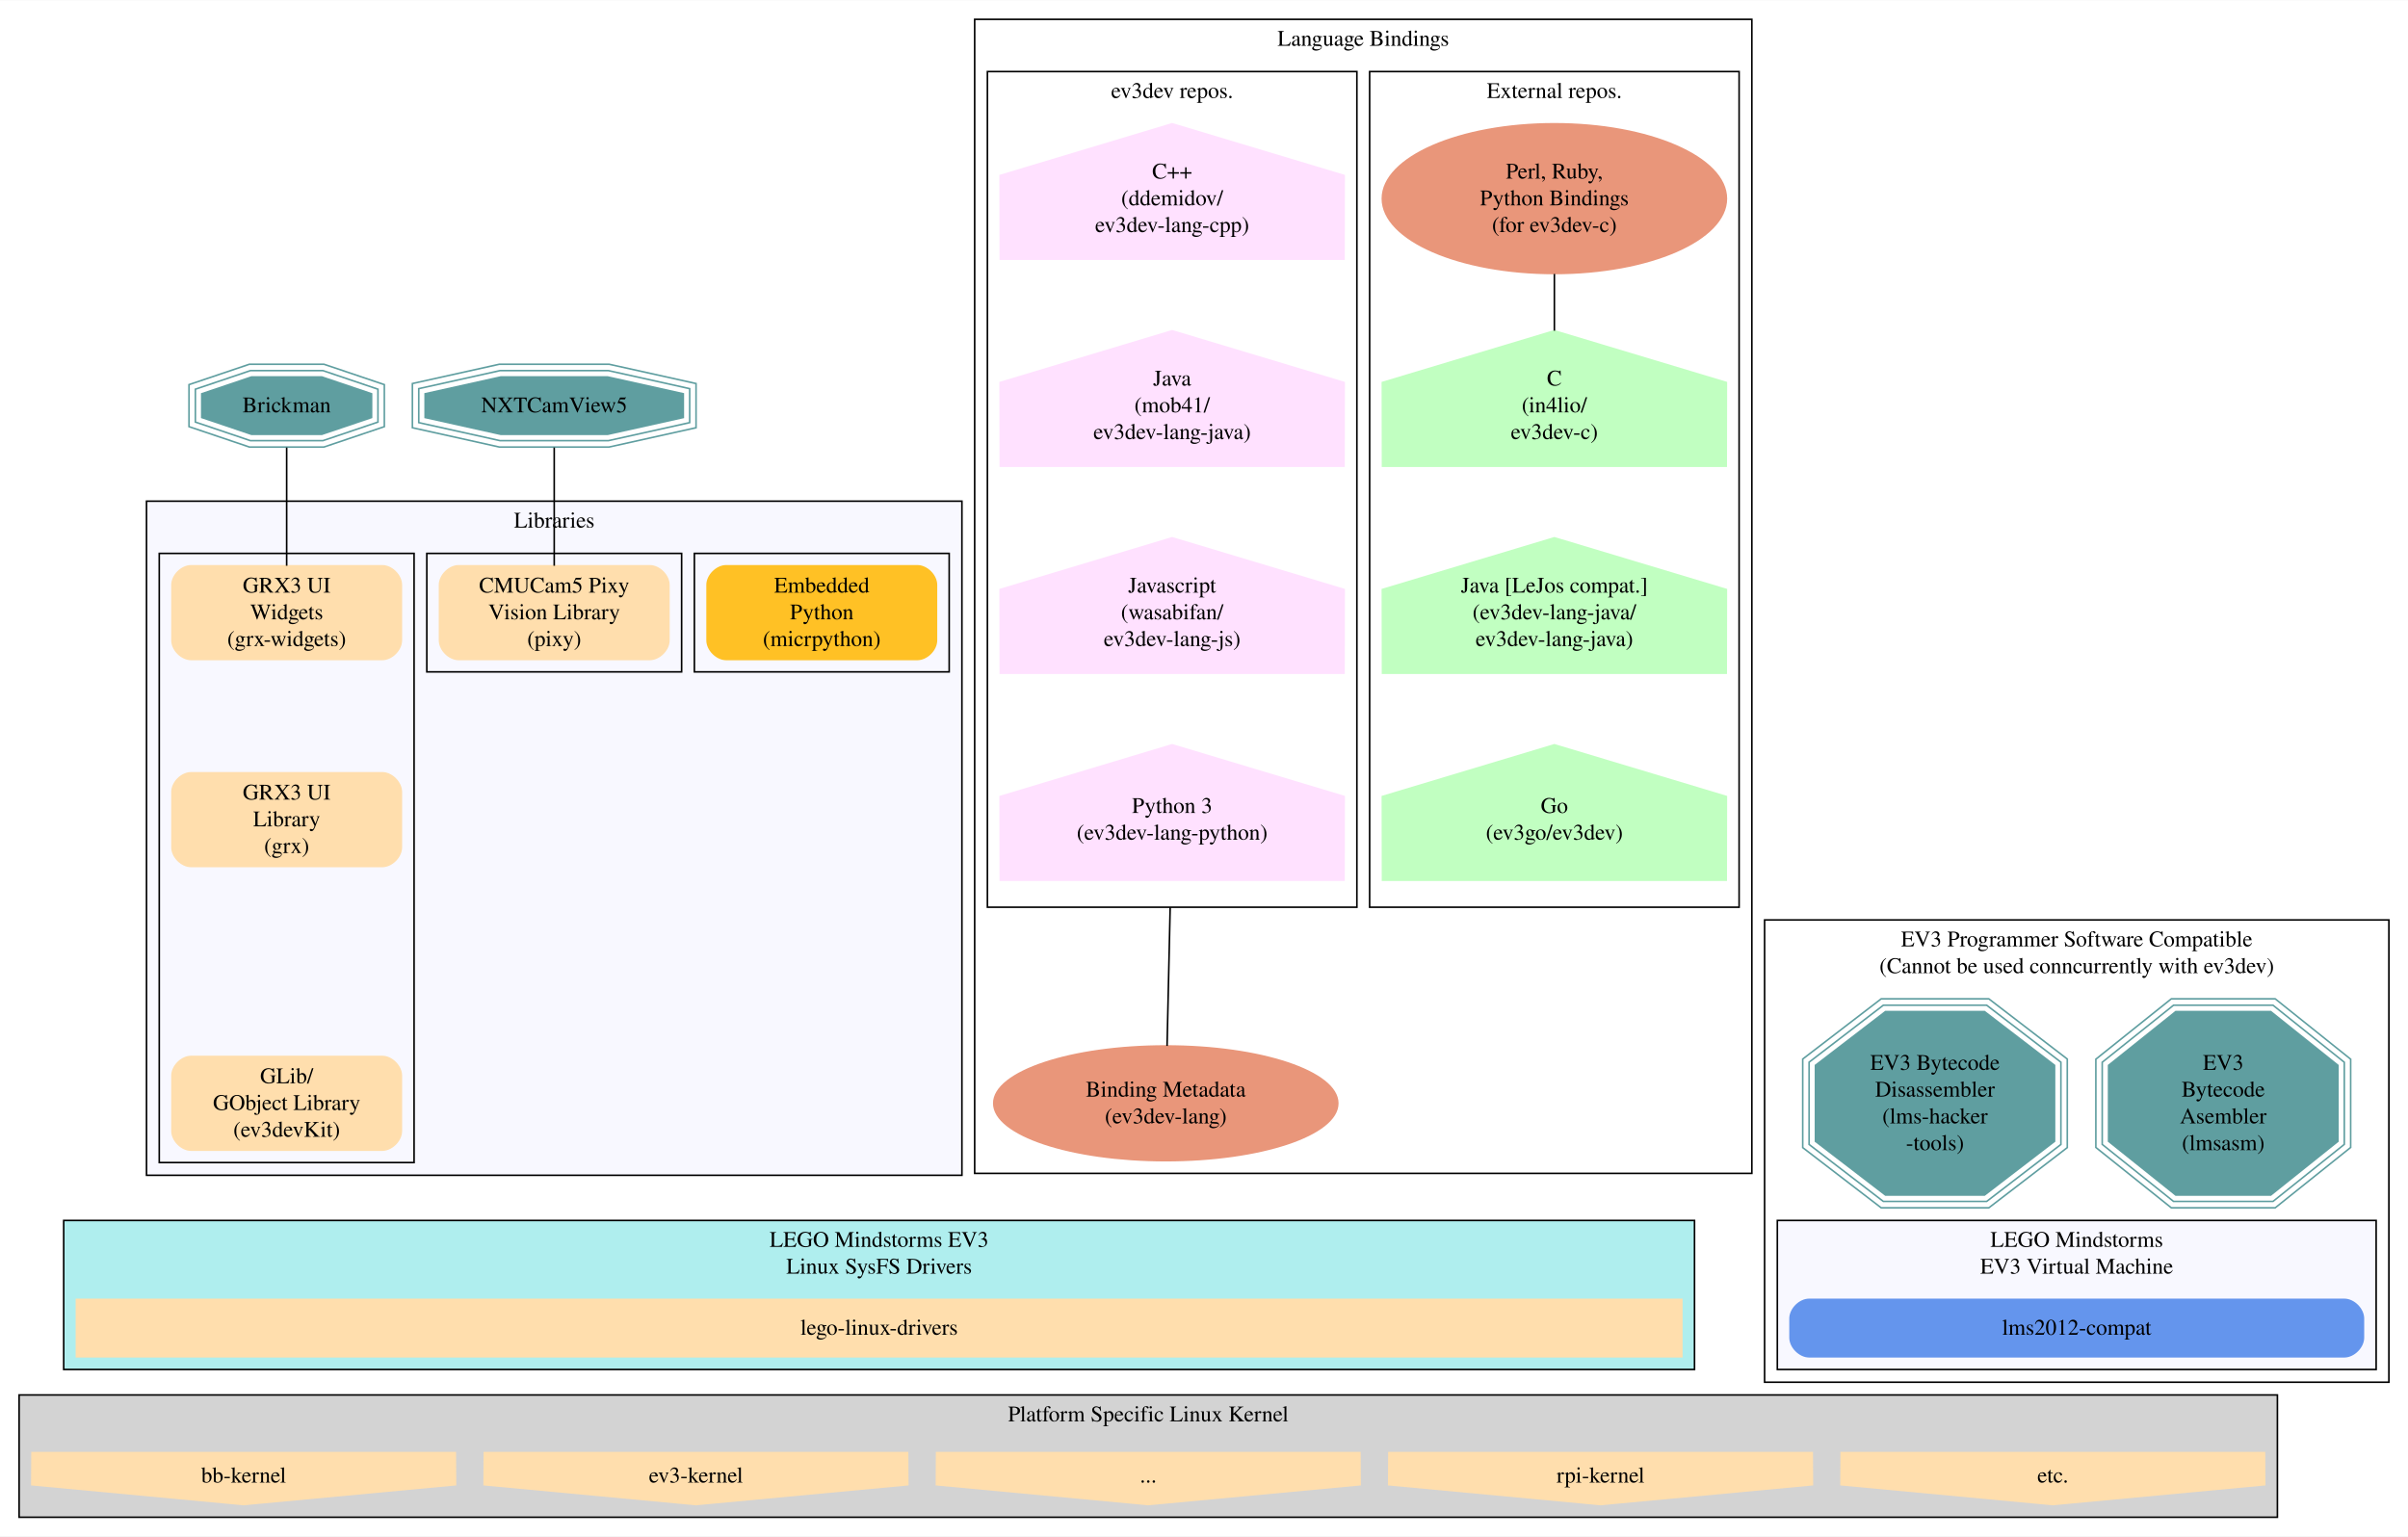
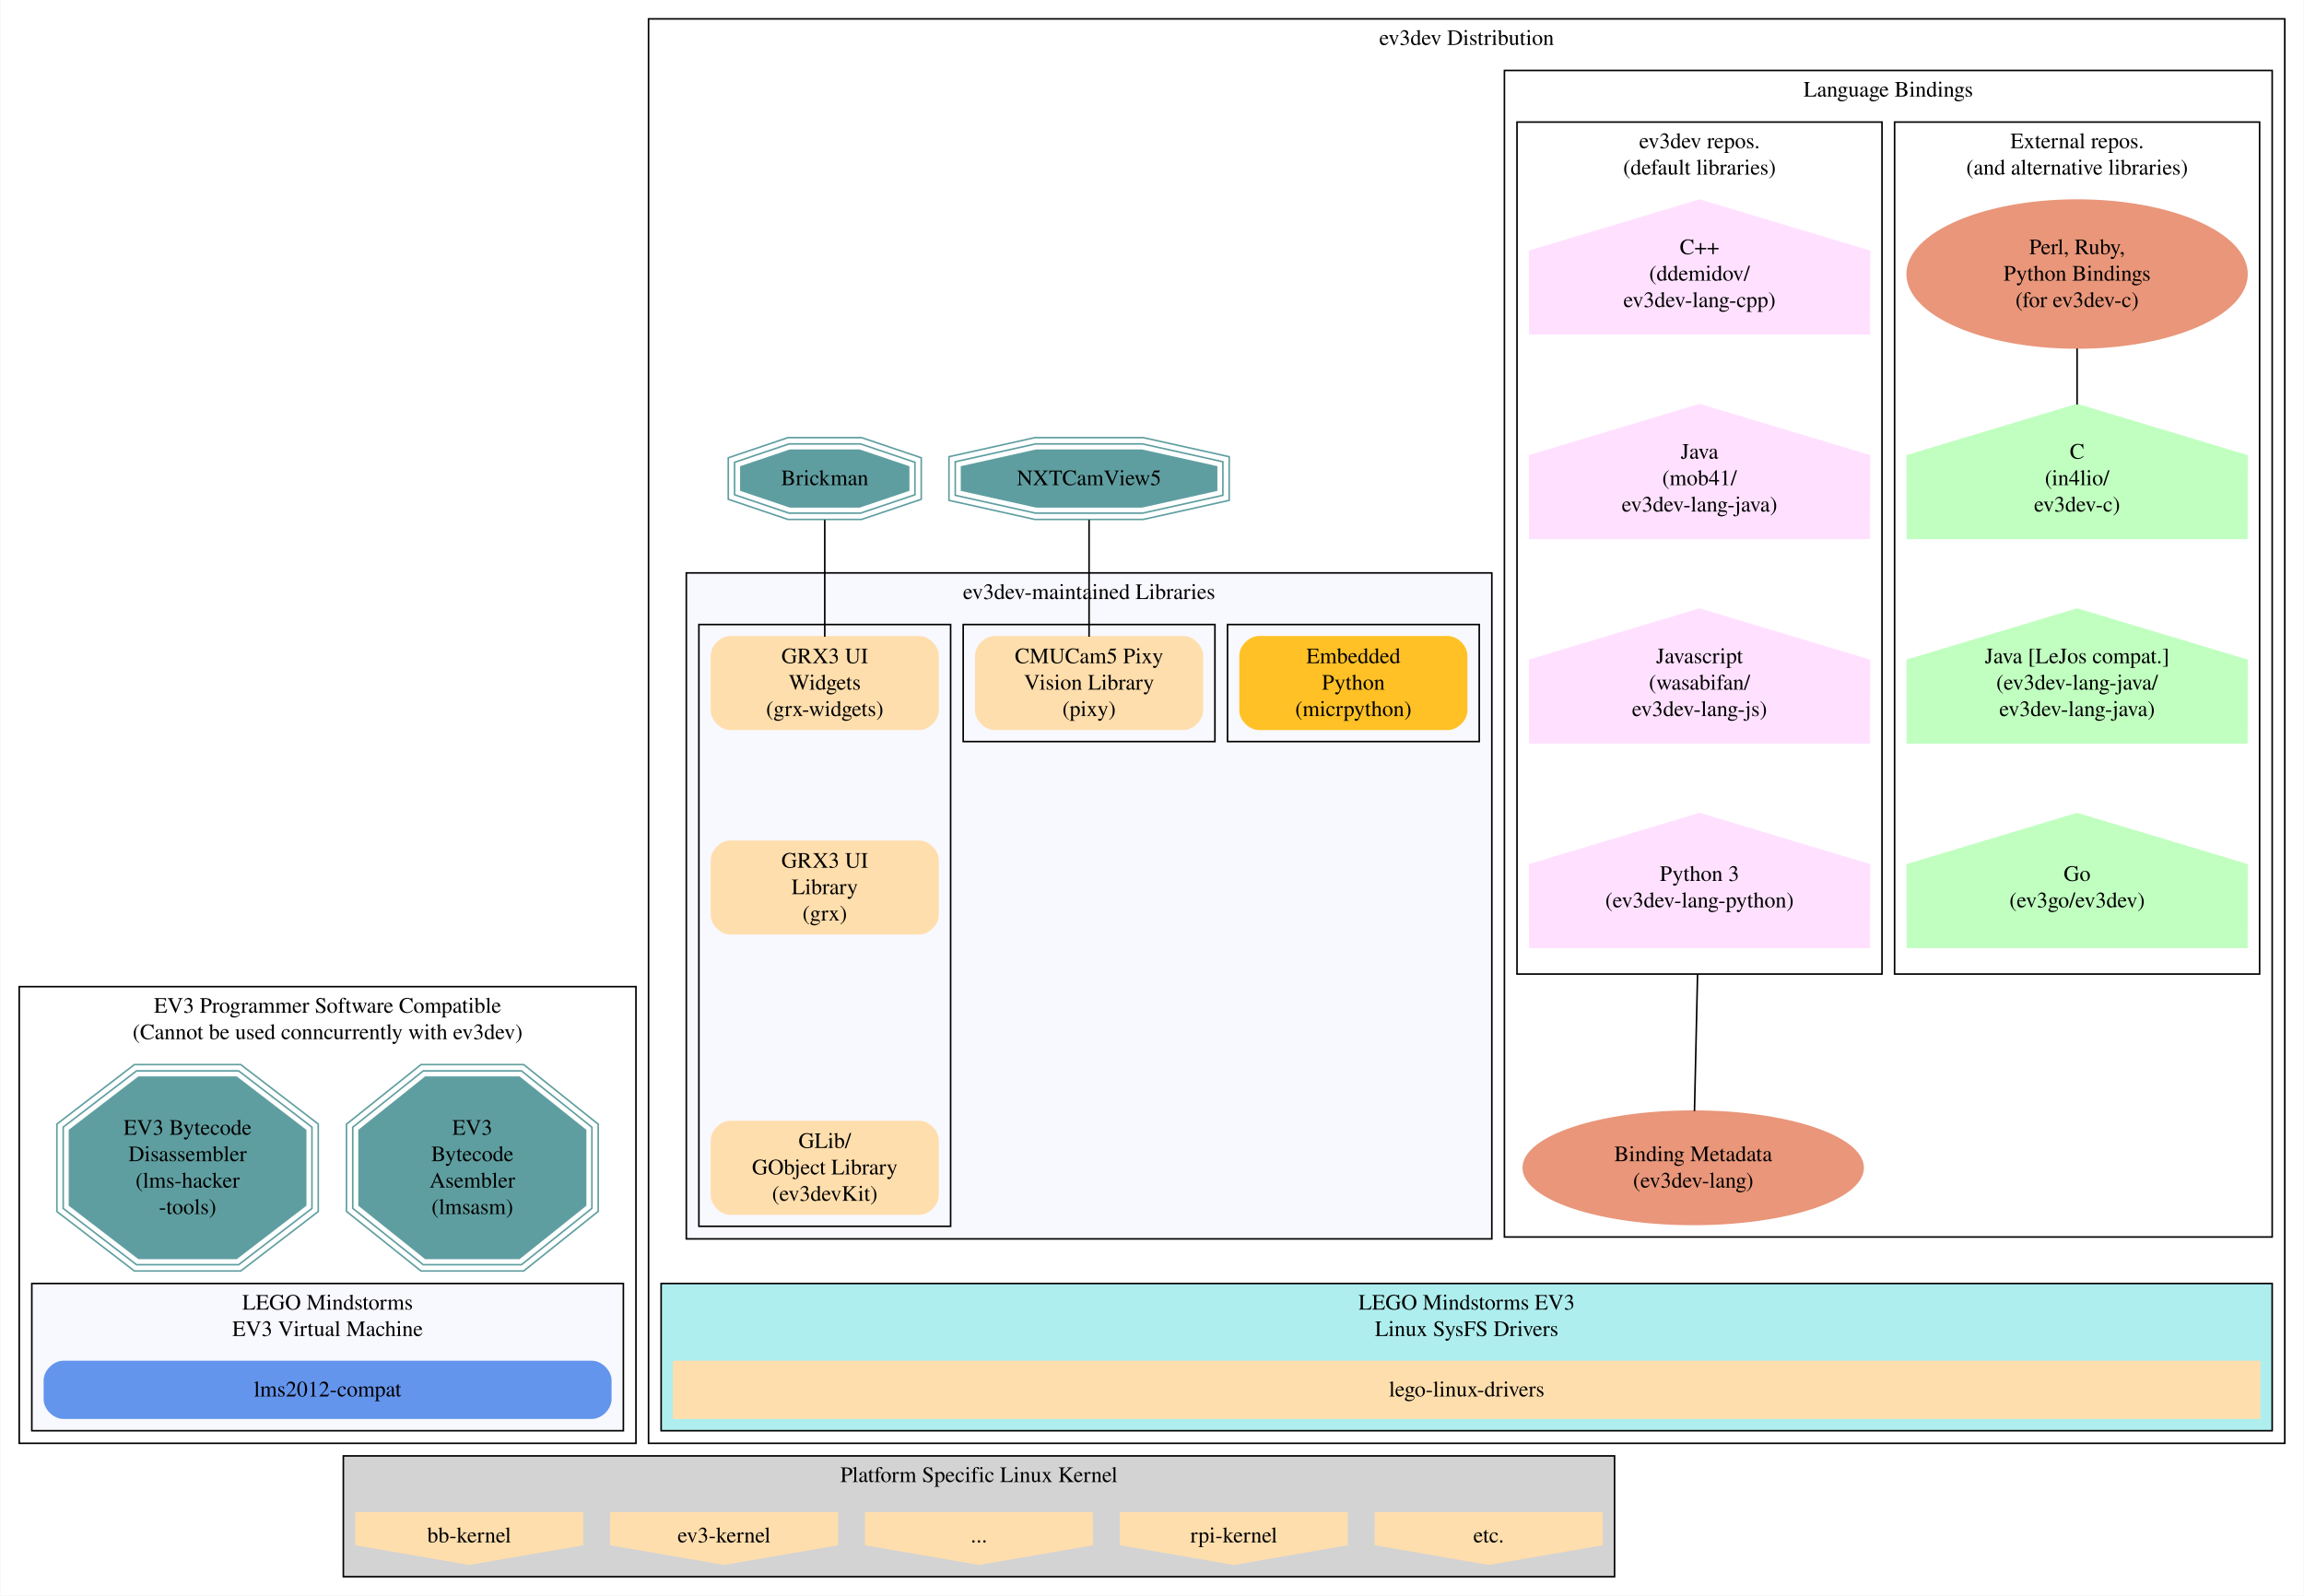
- <svg xmlns="http://www.w3.org/2000/svg" width="1512pt" height="965pt" viewBox="0.00 0.00 1512.00 964.71">
-   <g id="graph0" class="graph" transform="scale(1 1) rotate(0) translate(4 960.7112)">
-     <polygon fill="#ffffff" stroke="transparent" points="-4,4 -4,-960.711 1508,-960.711 1508,4 -4,4" />
+ <svg xmlns="http://www.w3.org/2000/svg" width="1464pt" height="1014pt" viewBox="0.00 0.00 1464.00 1014.31">
+   <g id="graph0" class="graph" transform="scale(1 1) rotate(0) translate(4 1010.311)">
+     <polygon fill="#ffffff" stroke="transparent" points="-4,4 -4,-1010.311 1460,-1010.311 1460,4 -4,4" />
    <g id="clust1" class="cluster">
-       <polygon fill="none" stroke="#000000" points="1104,-92.8 1104,-383.111 1496,-383.111 1496,-92.8 1104,-92.8" />
-       <text text-anchor="middle" x="1300" y="-366.511" font-family="Times,serif" font-size="14.00" fill="#000000">EV3 Programmer Software Compatible</text>
-       <text text-anchor="middle" x="1300" y="-349.711" font-family="Times,serif" font-size="14.00" fill="#000000">(Cannot be used conncurrently with ev3dev)</text>
+       <polygon fill="none" stroke="#000000" points="8,-92.8 8,-383.111 400,-383.111 400,-92.8 8,-92.8" />
+       <text text-anchor="middle" x="204" y="-366.511" font-family="Times,serif" font-size="14.00" fill="#000000">EV3 Programmer Software Compatible</text>
+       <text text-anchor="middle" x="204" y="-349.711" font-family="Times,serif" font-size="14.00" fill="#000000">(Cannot be used conncurrently with ev3dev)</text>
    </g>
    <g id="clust2" class="cluster">
-       <polygon fill="#f8f8ff" stroke="#000000" points="1112,-100.8 1112,-194.4 1488,-194.4 1488,-100.8 1112,-100.8" />
-       <text text-anchor="middle" x="1300" y="-177.8" font-family="Times,serif" font-size="14.00" fill="#000000">LEGO Mindstorms</text>
-       <text text-anchor="middle" x="1300" y="-161" font-family="Times,serif" font-size="14.00" fill="#000000">EV3 Virtual Machine</text>
+       <polygon fill="#f8f8ff" stroke="#000000" points="16,-100.8 16,-194.4 392,-194.4 392,-100.8 16,-100.8" />
+       <text text-anchor="middle" x="204" y="-177.8" font-family="Times,serif" font-size="14.00" fill="#000000">LEGO Mindstorms</text>
+       <text text-anchor="middle" x="204" y="-161" font-family="Times,serif" font-size="14.00" fill="#000000">EV3 Virtual Machine</text>
    </g>
    <g id="clust4" class="cluster">
-       <polygon fill="#f8f8ff" stroke="#000000" points="88,-222.756 88,-646.111 600,-646.111 600,-222.756 88,-222.756" />
-       <text text-anchor="middle" x="344" y="-629.511" font-family="Times,serif" font-size="14.00" fill="#000000">Libraries</text>
+       <polygon fill="none" stroke="#000000" points="408,-92.8 408,-998.311 1448,-998.311 1448,-92.8 408,-92.8" />
+       <text text-anchor="middle" x="928" y="-981.711" font-family="Times,serif" font-size="14.00" fill="#000000">ev3dev Distribution</text>
    </g>
    <g id="clust5" class="cluster">
-       <polygon fill="#f8f8ff" stroke="#000000" points="96,-230.756 96,-613.311 256,-613.311 256,-230.756 96,-230.756" />
+       <polygon fill="#f8f8ff" stroke="#000000" points="432,-222.756 432,-646.111 944,-646.111 944,-222.756 432,-222.756" />
+       <text text-anchor="middle" x="688" y="-629.511" font-family="Times,serif" font-size="14.00" fill="#000000">ev3dev-maintained Libraries</text>
    </g>
    <g id="clust6" class="cluster">
-       <polygon fill="#f8f8ff" stroke="#000000" points="264,-538.911 264,-613.311 424,-613.311 424,-538.911 264,-538.911" />
+       <polygon fill="#f8f8ff" stroke="#000000" points="440,-230.756 440,-613.311 600,-613.311 600,-230.756 440,-230.756" />
    </g>
    <g id="clust7" class="cluster">
-       <polygon fill="#f8f8ff" stroke="#000000" points="432,-538.911 432,-613.311 592,-613.311 592,-538.911 432,-538.911" />
+       <polygon fill="#f8f8ff" stroke="#000000" points="608,-538.911 608,-613.311 768,-613.311 768,-538.911 608,-538.911" />
    </g>
    <g id="clust8" class="cluster">
-       <polygon fill="none" stroke="#000000" points="608,-223.956 608,-948.711 1096,-948.711 1096,-223.956 608,-223.956" />
-       <text text-anchor="middle" x="852" y="-932.111" font-family="Times,serif" font-size="14.00" fill="#000000">Language Bindings</text>
+       <polygon fill="#f8f8ff" stroke="#000000" points="776,-538.911 776,-613.311 936,-613.311 936,-538.911 776,-538.911" />
    </g>
    <g id="clust9" class="cluster">
-       <polygon fill="none" stroke="#000000" points="856,-391.111 856,-915.911 1088,-915.911 1088,-391.111 856,-391.111" />
-       <text text-anchor="middle" x="972" y="-899.311" font-family="Times,serif" font-size="14.00" fill="#000000">External repos.</text>
+       <polygon fill="none" stroke="#000000" points="952,-223.956 952,-965.511 1440,-965.511 1440,-223.956 952,-223.956" />
+       <text text-anchor="middle" x="1196" y="-948.911" font-family="Times,serif" font-size="14.00" fill="#000000">Language Bindings</text>
    </g>
    <g id="clust10" class="cluster">
-       <polygon fill="none" stroke="#000000" points="616,-391.111 616,-915.911 848,-915.911 848,-391.111 616,-391.111" />
-       <text text-anchor="middle" x="732" y="-899.311" font-family="Times,serif" font-size="14.00" fill="#000000">ev3dev repos.</text>
+       <polygon fill="none" stroke="#000000" points="1200,-391.111 1200,-932.711 1432,-932.711 1432,-391.111 1200,-391.111" />
+       <text text-anchor="middle" x="1316" y="-916.111" font-family="Times,serif" font-size="14.00" fill="#000000">External repos.</text>
+       <text text-anchor="middle" x="1316" y="-899.311" font-family="Times,serif" font-size="14.00" fill="#000000">(and alternative libraries)</text>
    </g>
    <g id="clust11" class="cluster">
-       <polygon fill="#afeeee" stroke="#000000" points="36,-100.8 36,-194.4 1060,-194.4 1060,-100.8 36,-100.8" />
-       <text text-anchor="middle" x="548" y="-177.8" font-family="Times,serif" font-size="14.00" fill="#000000">LEGO Mindstorms EV3</text>
-       <text text-anchor="middle" x="548" y="-161" font-family="Times,serif" font-size="14.00" fill="#000000">Linux SysFS Drivers</text>
+       <polygon fill="none" stroke="#000000" points="960,-391.111 960,-932.711 1192,-932.711 1192,-391.111 960,-391.111" />
+       <text text-anchor="middle" x="1076" y="-916.111" font-family="Times,serif" font-size="14.00" fill="#000000">ev3dev repos.</text>
+       <text text-anchor="middle" x="1076" y="-899.311" font-family="Times,serif" font-size="14.00" fill="#000000">(default libraries)</text>
    </g>
    <g id="clust12" class="cluster">
-       <polygon fill="#d3d3d3" stroke="#000000" points="8,-8 8,-84.8 1426,-84.8 1426,-8 8,-8" />
-       <text text-anchor="middle" x="717" y="-68.2" font-family="Times,serif" font-size="14.00" fill="#000000">Platform Specific Linux Kernel</text>
+       <polygon fill="#afeeee" stroke="#000000" points="416,-100.8 416,-194.4 1440,-194.4 1440,-100.8 416,-100.8" />
+       <text text-anchor="middle" x="928" y="-177.8" font-family="Times,serif" font-size="14.00" fill="#000000">LEGO Mindstorms EV3</text>
+       <text text-anchor="middle" x="928" y="-161" font-family="Times,serif" font-size="14.00" fill="#000000">Linux SysFS Drivers</text>
+     </g>
+     <g id="clust13" class="cluster">
+       <polygon fill="#d3d3d3" stroke="#000000" points="214,-8 214,-84.8 1022,-84.8 1022,-8 214,-8" />
+       <text text-anchor="middle" x="618" y="-68.2" font-family="Times,serif" font-size="14.00" fill="#000000">Platform Specific Linux Kernel</text>
    </g>
    <g id="node1" class="node">
-       <polygon fill="#5f9ea0" stroke="#5f9ea0" points="425.052,-698.655 425.052,-713.567 377.573,-724.111 310.427,-724.111 262.948,-713.567 262.948,-698.655 310.427,-688.111 377.573,-688.111 425.052,-698.655" />
-       <polygon fill="none" stroke="#5f9ea0" points="429.053,-695.446 429.053,-716.776 378.012,-728.111 309.988,-728.111 258.947,-716.776 258.947,-695.446 309.988,-684.111 378.012,-684.111 429.053,-695.446" />
-       <polygon fill="none" stroke="#5f9ea0" points="433.054,-692.237 433.054,-719.985 378.451,-732.111 309.549,-732.111 254.946,-719.985 254.946,-692.237 309.549,-680.111 378.451,-680.111 433.054,-692.237" />
-       <text text-anchor="middle" x="344" y="-701.911" font-family="Times,serif" font-size="14.00" fill="#000000">NXTCamView5</text>
+       <polygon fill="#5f9ea0" stroke="#5f9ea0" points="368,-244.095 368,-291.816 325.823,-325.56 266.177,-325.56 224,-291.816 224,-244.095 266.177,-210.351 325.823,-210.351 368,-244.095" />
+       <polygon fill="none" stroke="#5f9ea0" points="372,-242.17 372,-293.741 327.226,-329.563 264.774,-329.563 220,-293.741 220,-242.17 264.774,-206.348 327.226,-206.348 372,-242.17" />
+       <polygon fill="none" stroke="#5f9ea0" points="376,-240.245 376,-295.666 328.628,-333.567 263.372,-333.567 216,-295.666 216,-240.245 263.372,-202.344 328.628,-202.344 376,-240.245" />
+       <text text-anchor="middle" x="296" y="-288.956" font-family="Times,serif" font-size="14.00" fill="#000000">EV3</text>
+       <text text-anchor="middle" x="296" y="-272.156" font-family="Times,serif" font-size="14.00" fill="#000000">Bytecode</text>
+       <text text-anchor="middle" x="296" y="-255.356" font-family="Times,serif" font-size="14.00" fill="#000000">Asembler</text>
+       <text text-anchor="middle" x="296" y="-238.556" font-family="Times,serif" font-size="14.00" fill="#000000">(lmsasm)</text>
+     </g>
+     <g id="node3" class="node">
+       <path fill="#6495ed" stroke="#6495ed" d="M372,-144.8C372,-144.8 36,-144.8 36,-144.8 30,-144.8 24,-138.8 24,-132.8 24,-132.8 24,-120.8 24,-120.8 24,-114.8 30,-108.8 36,-108.8 36,-108.8 372,-108.8 372,-108.8 378,-108.8 384,-114.8 384,-120.8 384,-120.8 384,-132.8 384,-132.8 384,-138.8 378,-144.8 372,-144.8" />
+       <text text-anchor="middle" x="204" y="-122.6" font-family="Times,serif" font-size="14.00" fill="#000000">lms2012-compat</text>
+     </g>
+     <g id="edge1" class="edge">
+       <path fill="none" stroke="#000000" stroke-width="0" d="M256.45,-207.274C241.742,-184.708 226.137,-160.764 215.81,-144.92" />
+     </g>
+     <g id="node2" class="node">
+       <polygon fill="#5f9ea0" stroke="#5f9ea0" points="190.055,-244.095 190.055,-291.816 146.089,-325.56 83.911,-325.56 39.945,-291.816 39.945,-244.095 83.911,-210.351 146.089,-210.351 190.055,-244.095" />
+       <polygon fill="none" stroke="#5f9ea0" points="194.057,-242.12 194.057,-293.791 147.447,-329.563 82.553,-329.563 35.943,-293.791 35.943,-242.12 82.553,-206.348 147.447,-206.348 194.057,-242.12" />
+       <polygon fill="none" stroke="#5f9ea0" points="198.058,-240.146 198.058,-295.765 148.805,-333.567 81.195,-333.567 31.942,-295.765 31.942,-240.146 81.195,-202.344 148.805,-202.344 198.058,-240.146" />
+       <text text-anchor="middle" x="115" y="-288.956" font-family="Times,serif" font-size="14.00" fill="#000000">EV3 Bytecode</text>
+       <text text-anchor="middle" x="115" y="-272.156" font-family="Times,serif" font-size="14.00" fill="#000000">Disassembler</text>
+       <text text-anchor="middle" x="115" y="-255.356" font-family="Times,serif" font-size="14.00" fill="#000000">(lms-hacker</text>
+       <text text-anchor="middle" x="115" y="-238.556" font-family="Times,serif" font-size="14.00" fill="#000000">-tools)</text>
+     </g>
+     <g id="edge2" class="edge">
+       <path fill="none" stroke="#000000" stroke-width="0" d="M154.037,-206.043C168.048,-183.82 182.794,-160.434 192.602,-144.877" />
+     </g>
+     <g id="node23" class="node">
+       <polygon fill="#ffdead" stroke="#ffdead" points="546,-28.438 618,-16 690,-28.438 689.933,-48.562 546.067,-48.562 546,-28.438" />
+       <text text-anchor="middle" x="618" y="-29.8" font-family="Times,serif" font-size="14.00" fill="#000000">...</text>
+     </g>
+     <g id="edge20" class="edge">
+       <path fill="none" stroke="#000000" stroke-width="0" d="M399.999,-94.217C404.032,-93.723 408.036,-93.25 412,-92.8 439.657,-89.662 510.51,-93.345 537,-84.8" />
+     </g>
+     <g id="node4" class="node">
+       <polygon fill="#5f9ea0" stroke="#5f9ea0" points="769.052,-698.655 769.052,-713.567 721.573,-724.111 654.427,-724.111 606.948,-713.567 606.948,-698.655 654.427,-688.111 721.573,-688.111 769.052,-698.655" />
+       <polygon fill="none" stroke="#5f9ea0" points="773.053,-695.446 773.053,-716.776 722.012,-728.111 653.988,-728.111 602.947,-716.776 602.947,-695.446 653.988,-684.111 722.012,-684.111 773.053,-695.446" />
+       <polygon fill="none" stroke="#5f9ea0" points="777.054,-692.237 777.054,-719.985 722.451,-732.111 653.549,-732.111 598.946,-719.985 598.946,-692.237 653.549,-680.111 722.451,-680.111 777.054,-692.237" />
+       <text text-anchor="middle" x="688" y="-701.911" font-family="Times,serif" font-size="14.00" fill="#000000">NXTCamView5</text>
    </g>
    <g id="node9" class="node">
-       <path fill="#ffdead" stroke="#ffdead" d="M404,-605.513C404,-605.513 284,-605.513 284,-605.513 278,-605.513 272,-599.513 272,-593.513 272,-593.513 272,-558.71 272,-558.71 272,-552.71 278,-546.71 284,-546.71 284,-546.71 404,-546.71 404,-546.71 410,-546.71 416,-552.71 416,-558.71 416,-558.71 416,-593.513 416,-593.513 416,-599.513 410,-605.513 404,-605.513" />
-       <text text-anchor="middle" x="344" y="-588.711" font-family="Times,serif" font-size="14.00" fill="#000000">CMUCam5 Pixy</text>
-       <text text-anchor="middle" x="344" y="-571.911" font-family="Times,serif" font-size="14.00" fill="#000000">Vision Library</text>
-       <text text-anchor="middle" x="344" y="-555.111" font-family="Times,serif" font-size="14.00" fill="#000000">(pixy)</text>
+       <path fill="#ffdead" stroke="#ffdead" d="M748,-605.513C748,-605.513 628,-605.513 628,-605.513 622,-605.513 616,-599.513 616,-593.513 616,-593.513 616,-558.71 616,-558.71 616,-552.71 622,-546.71 628,-546.71 628,-546.71 748,-546.71 748,-546.71 754,-546.71 760,-552.71 760,-558.71 760,-558.71 760,-593.513 760,-593.513 760,-599.513 754,-605.513 748,-605.513" />
+       <text text-anchor="middle" x="688" y="-588.711" font-family="Times,serif" font-size="14.00" fill="#000000">CMUCam5 Pixy</text>
+       <text text-anchor="middle" x="688" y="-571.911" font-family="Times,serif" font-size="14.00" fill="#000000">Vision Library</text>
+       <text text-anchor="middle" x="688" y="-555.111" font-family="Times,serif" font-size="14.00" fill="#000000">(pixy)</text>
    </g>
    <g id="edge12" class="edge">
-       <path fill="none" stroke="#000000" d="M344,-679.804C344,-658.288 344,-627.879 344,-605.554" />
-     </g>
-     <g id="node2" class="node">
-       <polygon fill="#5f9ea0" stroke="#5f9ea0" points="229.308,-698.655 229.308,-713.567 198.081,-724.111 153.919,-724.111 122.692,-713.567 122.692,-698.655 153.919,-688.111 198.081,-688.111 229.308,-698.655" />
-       <polygon fill="none" stroke="#5f9ea0" points="233.319,-695.787 233.319,-716.436 198.742,-728.111 153.258,-728.111 118.681,-716.436 118.681,-695.787 153.258,-684.111 198.742,-684.111 233.319,-695.787" />
-       <polygon fill="none" stroke="#5f9ea0" points="237.33,-692.918 237.33,-719.304 199.402,-732.111 152.598,-732.111 114.67,-719.304 114.67,-692.918 152.598,-680.111 199.402,-680.111 237.33,-692.918" />
-       <text text-anchor="middle" x="176" y="-701.911" font-family="Times,serif" font-size="14.00" fill="#000000">Brickman</text>
+       <path fill="none" stroke="#000000" d="M688,-679.804C688,-658.288 688,-627.879 688,-605.554" />
+     </g>
+     <g id="node5" class="node">
+       <polygon fill="#5f9ea0" stroke="#5f9ea0" points="573.308,-698.655 573.308,-713.567 542.081,-724.111 497.919,-724.111 466.692,-713.567 466.692,-698.655 497.919,-688.111 542.081,-688.111 573.308,-698.655" />
+       <polygon fill="none" stroke="#5f9ea0" points="577.319,-695.787 577.319,-716.436 542.741,-728.111 497.259,-728.111 462.681,-716.436 462.681,-695.787 497.259,-684.111 542.741,-684.111 577.319,-695.787" />
+       <polygon fill="none" stroke="#5f9ea0" points="581.33,-692.918 581.33,-719.304 543.402,-732.111 496.598,-732.111 458.67,-719.304 458.67,-692.918 496.598,-680.111 543.402,-680.111 581.33,-692.918" />
+       <text text-anchor="middle" x="520" y="-701.911" font-family="Times,serif" font-size="14.00" fill="#000000">Brickman</text>
    </g>
    <g id="node6" class="node">
-       <path fill="#ffdead" stroke="#ffdead" d="M236,-605.513C236,-605.513 116,-605.513 116,-605.513 110,-605.513 104,-599.513 104,-593.513 104,-593.513 104,-558.71 104,-558.71 104,-552.71 110,-546.71 116,-546.71 116,-546.71 236,-546.71 236,-546.71 242,-546.71 248,-552.71 248,-558.71 248,-558.71 248,-593.513 248,-593.513 248,-599.513 242,-605.513 236,-605.513" />
-       <text text-anchor="middle" x="176" y="-588.711" font-family="Times,serif" font-size="14.00" fill="#000000">GRX3 UI</text>
-       <text text-anchor="middle" x="176" y="-571.911" font-family="Times,serif" font-size="14.00" fill="#000000">Widgets</text>
-       <text text-anchor="middle" x="176" y="-555.111" font-family="Times,serif" font-size="14.00" fill="#000000">(grx-widgets)</text>
+       <path fill="#ffdead" stroke="#ffdead" d="M580,-605.513C580,-605.513 460,-605.513 460,-605.513 454,-605.513 448,-599.513 448,-593.513 448,-593.513 448,-558.71 448,-558.71 448,-552.71 454,-546.71 460,-546.71 460,-546.71 580,-546.71 580,-546.71 586,-546.71 592,-552.71 592,-558.71 592,-558.71 592,-593.513 592,-593.513 592,-599.513 586,-605.513 580,-605.513" />
+       <text text-anchor="middle" x="520" y="-588.711" font-family="Times,serif" font-size="14.00" fill="#000000">GRX3 UI</text>
+       <text text-anchor="middle" x="520" y="-571.911" font-family="Times,serif" font-size="14.00" fill="#000000">Widgets</text>
+       <text text-anchor="middle" x="520" y="-555.111" font-family="Times,serif" font-size="14.00" fill="#000000">(grx-widgets)</text>
    </g>
    <g id="edge11" class="edge">
-       <path fill="none" stroke="#000000" d="M176,-679.804C176,-658.288 176,-627.879 176,-605.554" />
-     </g>
-     <g id="node3" class="node">
-       <polygon fill="#5f9ea0" stroke="#5f9ea0" points="1464,-244.095 1464,-291.816 1421.823,-325.56 1362.177,-325.56 1320,-291.816 1320,-244.095 1362.177,-210.351 1421.823,-210.351 1464,-244.095" />
-       <polygon fill="none" stroke="#5f9ea0" points="1468,-242.17 1468,-293.741 1423.226,-329.563 1360.774,-329.563 1316,-293.741 1316,-242.17 1360.774,-206.348 1423.226,-206.348 1468,-242.17" />
-       <polygon fill="none" stroke="#5f9ea0" points="1472,-240.245 1472,-295.666 1424.628,-333.567 1359.372,-333.567 1312,-295.666 1312,-240.245 1359.372,-202.344 1424.628,-202.344 1472,-240.245" />
-       <text text-anchor="middle" x="1392" y="-288.956" font-family="Times,serif" font-size="14.00" fill="#000000">EV3</text>
-       <text text-anchor="middle" x="1392" y="-272.156" font-family="Times,serif" font-size="14.00" fill="#000000">Bytecode</text>
-       <text text-anchor="middle" x="1392" y="-255.356" font-family="Times,serif" font-size="14.00" fill="#000000">Asembler</text>
-       <text text-anchor="middle" x="1392" y="-238.556" font-family="Times,serif" font-size="14.00" fill="#000000">(lmsasm)</text>
-     </g>
-     <g id="node5" class="node">
-       <path fill="#6495ed" stroke="#6495ed" d="M1468,-144.8C1468,-144.8 1132,-144.8 1132,-144.8 1126,-144.8 1120,-138.8 1120,-132.8 1120,-132.8 1120,-120.8 1120,-120.8 1120,-114.8 1126,-108.8 1132,-108.8 1132,-108.8 1468,-108.8 1468,-108.8 1474,-108.8 1480,-114.8 1480,-120.8 1480,-120.8 1480,-132.8 1480,-132.8 1480,-138.8 1474,-144.8 1468,-144.8" />
-       <text text-anchor="middle" x="1300" y="-122.6" font-family="Times,serif" font-size="14.00" fill="#000000">lms2012-compat</text>
-     </g>
-     <g id="edge1" class="edge">
-       <path fill="none" stroke="#000000" stroke-width="0" d="M1352.45,-207.274C1337.742,-184.708 1322.137,-160.764 1311.81,-144.92" />
-     </g>
-     <g id="node4" class="node">
-       <polygon fill="#5f9ea0" stroke="#5f9ea0" points="1286.055,-244.095 1286.055,-291.816 1242.089,-325.56 1179.911,-325.56 1135.945,-291.816 1135.945,-244.095 1179.911,-210.351 1242.089,-210.351 1286.055,-244.095" />
-       <polygon fill="none" stroke="#5f9ea0" points="1290.057,-242.12 1290.057,-293.791 1243.447,-329.563 1178.553,-329.563 1131.943,-293.791 1131.943,-242.12 1178.553,-206.348 1243.447,-206.348 1290.057,-242.12" />
-       <polygon fill="none" stroke="#5f9ea0" points="1294.058,-240.146 1294.058,-295.765 1244.805,-333.567 1177.195,-333.567 1127.942,-295.765 1127.942,-240.146 1177.195,-202.344 1244.805,-202.344 1294.058,-240.146" />
-       <text text-anchor="middle" x="1211" y="-288.956" font-family="Times,serif" font-size="14.00" fill="#000000">EV3 Bytecode</text>
-       <text text-anchor="middle" x="1211" y="-272.156" font-family="Times,serif" font-size="14.00" fill="#000000">Disassembler</text>
-       <text text-anchor="middle" x="1211" y="-255.356" font-family="Times,serif" font-size="14.00" fill="#000000">(lms-hacker</text>
-       <text text-anchor="middle" x="1211" y="-238.556" font-family="Times,serif" font-size="14.00" fill="#000000">-tools)</text>
-     </g>
-     <g id="edge2" class="edge">
-       <path fill="none" stroke="#000000" stroke-width="0" d="M1250.037,-206.043C1264.048,-183.82 1278.794,-160.434 1288.602,-144.877" />
-     </g>
-     <g id="node23" class="node">
-       <polygon fill="#ffdead" stroke="#ffdead" points="584,-28.438 717,-16 850,-28.438 849.876,-48.562 584.124,-48.562 584,-28.438" />
-       <text text-anchor="middle" x="717" y="-29.8" font-family="Times,serif" font-size="14.00" fill="#000000">...</text>
-     </g>
-     <g id="edge20" class="edge">
-       <path fill="none" stroke="#000000" stroke-width="0" d="M1104,-96.976C1090.482,-95.408 1077.05,-93.991 1064,-92.8 973.197,-84.51 948.518,-102.135 859,-84.8" />
+       <path fill="none" stroke="#000000" d="M520,-679.804C520,-658.288 520,-627.879 520,-605.554" />
    </g>
    <g id="node7" class="node">
-       <path fill="#ffdead" stroke="#ffdead" d="M236,-475.513C236,-475.513 116,-475.513 116,-475.513 110,-475.513 104,-469.513 104,-463.513 104,-463.513 104,-428.71 104,-428.71 104,-422.71 110,-416.71 116,-416.71 116,-416.71 236,-416.71 236,-416.71 242,-416.71 248,-422.71 248,-428.71 248,-428.71 248,-463.513 248,-463.513 248,-469.513 242,-475.513 236,-475.513" />
-       <text text-anchor="middle" x="176" y="-458.711" font-family="Times,serif" font-size="14.00" fill="#000000">GRX3 UI</text>
-       <text text-anchor="middle" x="176" y="-441.911" font-family="Times,serif" font-size="14.00" fill="#000000">Library</text>
-       <text text-anchor="middle" x="176" y="-425.111" font-family="Times,serif" font-size="14.00" fill="#000000">(grx)</text>
+       <path fill="#ffdead" stroke="#ffdead" d="M580,-475.513C580,-475.513 460,-475.513 460,-475.513 454,-475.513 448,-469.513 448,-463.513 448,-463.513 448,-428.71 448,-428.71 448,-422.71 454,-416.71 460,-416.71 460,-416.71 580,-416.71 580,-416.71 586,-416.71 592,-422.71 592,-428.71 592,-428.71 592,-463.513 592,-463.513 592,-469.513 586,-475.513 580,-475.513" />
+       <text text-anchor="middle" x="520" y="-458.711" font-family="Times,serif" font-size="14.00" fill="#000000">GRX3 UI</text>
+       <text text-anchor="middle" x="520" y="-441.911" font-family="Times,serif" font-size="14.00" fill="#000000">Library</text>
+       <text text-anchor="middle" x="520" y="-425.111" font-family="Times,serif" font-size="14.00" fill="#000000">(grx)</text>
    </g>
    <g id="edge3" class="edge">
-       <path fill="none" stroke="#000000" stroke-width="0" d="M176,-546.612C176,-525.337 176,-496.742 176,-475.493" />
+       <path fill="none" stroke="#000000" stroke-width="0" d="M520,-546.612C520,-525.337 520,-496.742 520,-475.493" />
    </g>
    <g id="node8" class="node">
-       <path fill="#ffdead" stroke="#ffdead" d="M236,-297.357C236,-297.357 116,-297.357 116,-297.357 110,-297.357 104,-291.357 104,-285.357 104,-285.357 104,-250.554 104,-250.554 104,-244.554 110,-238.554 116,-238.554 116,-238.554 236,-238.554 236,-238.554 242,-238.554 248,-244.554 248,-250.554 248,-250.554 248,-285.357 248,-285.357 248,-291.357 242,-297.357 236,-297.357" />
-       <text text-anchor="middle" x="176" y="-280.556" font-family="Times,serif" font-size="14.00" fill="#000000">GLib/</text>
-       <text text-anchor="middle" x="176" y="-263.756" font-family="Times,serif" font-size="14.00" fill="#000000">GObject Library</text>
-       <text text-anchor="middle" x="176" y="-246.956" font-family="Times,serif" font-size="14.00" fill="#000000">(ev3devKit)</text>
+       <path fill="#ffdead" stroke="#ffdead" d="M580,-297.357C580,-297.357 460,-297.357 460,-297.357 454,-297.357 448,-291.357 448,-285.357 448,-285.357 448,-250.554 448,-250.554 448,-244.554 454,-238.554 460,-238.554 460,-238.554 580,-238.554 580,-238.554 586,-238.554 592,-244.554 592,-250.554 592,-250.554 592,-285.357 592,-285.357 592,-291.357 586,-297.357 580,-297.357" />
+       <text text-anchor="middle" x="520" y="-280.556" font-family="Times,serif" font-size="14.00" fill="#000000">GLib/</text>
+       <text text-anchor="middle" x="520" y="-263.756" font-family="Times,serif" font-size="14.00" fill="#000000">GObject Library</text>
+       <text text-anchor="middle" x="520" y="-246.956" font-family="Times,serif" font-size="14.00" fill="#000000">(ev3devKit)</text>
    </g>
    <g id="edge4" class="edge">
-       <path fill="none" stroke="#000000" stroke-width="0" d="M176,-416.692C176,-383.683 176,-330.445 176,-297.418" />
+       <path fill="none" stroke="#000000" stroke-width="0" d="M520,-416.692C520,-383.683 520,-330.445 520,-297.418" />
    </g>
    <g id="node20" class="node">
-       <polygon fill="#ffdead" stroke="#ffdead" points="1052,-144.8 44,-144.8 44,-108.8 1052,-108.8 1052,-144.8" />
-       <text text-anchor="middle" x="548" y="-122.6" font-family="Times,serif" font-size="14.00" fill="#000000">lego-linux-drivers</text>
+       <polygon fill="#ffdead" stroke="#ffdead" points="1432,-144.8 424,-144.8 424,-108.8 1432,-108.8 1432,-144.8" />
+       <text text-anchor="middle" x="928" y="-122.6" font-family="Times,serif" font-size="14.00" fill="#000000">lego-linux-drivers</text>
+     </g>
+     <g id="edge15" class="edge">
+       <path fill="none" stroke="#000000" stroke-width="0" d="M592.267,-241.073C629.898,-227.731 677.953,-210.955 725.87,-194.397" />
    </g>
    <g id="edge17" class="edge">
-       <path fill="none" stroke="#000000" stroke-width="0" d="M255.998,-237.601C289.515,-224.882 329.927,-209.548 369.854,-194.397" />
+       <path fill="none" stroke="#000000" stroke-width="0" d="M599.999,-242.132C640.025,-228.625 690.289,-211.395 739.362,-194.397" />
    </g>
    <g id="edge18" class="edge">
-       <path fill="none" stroke="#000000" stroke-width="0" d="M360.889,-538.913C395.242,-463.251 473.686,-290.476 517.308,-194.398" />
+       <path fill="none" stroke="#000000" stroke-width="0" d="M706.539,-538.916C740.431,-471.305 815.151,-324.006 883,-202.4 884.469,-199.768 885.978,-197.092 887.514,-194.395" />
    </g>
    <g id="node10" class="node">
-       <path fill="#ffc125" stroke="#ffc125" d="M572,-605.513C572,-605.513 452,-605.513 452,-605.513 446,-605.513 440,-599.513 440,-593.513 440,-593.513 440,-558.71 440,-558.71 440,-552.71 446,-546.71 452,-546.71 452,-546.71 572,-546.71 572,-546.71 578,-546.71 584,-552.71 584,-558.71 584,-558.71 584,-593.513 584,-593.513 584,-599.513 578,-605.513 572,-605.513" />
-       <text text-anchor="middle" x="512" y="-588.711" font-family="Times,serif" font-size="14.00" fill="#000000">Embedded</text>
-       <text text-anchor="middle" x="512" y="-571.911" font-family="Times,serif" font-size="14.00" fill="#000000">Python</text>
-       <text text-anchor="middle" x="512" y="-555.111" font-family="Times,serif" font-size="14.00" fill="#000000">(micrpython)</text>
+       <path fill="#ffc125" stroke="#ffc125" d="M916,-605.513C916,-605.513 796,-605.513 796,-605.513 790,-605.513 784,-599.513 784,-593.513 784,-593.513 784,-558.71 784,-558.71 784,-552.71 790,-546.71 796,-546.71 796,-546.71 916,-546.71 916,-546.71 922,-546.71 928,-552.71 928,-558.71 928,-558.71 928,-593.513 928,-593.513 928,-599.513 922,-605.513 916,-605.513" />
+       <text text-anchor="middle" x="856" y="-588.711" font-family="Times,serif" font-size="14.00" fill="#000000">Embedded</text>
+       <text text-anchor="middle" x="856" y="-571.911" font-family="Times,serif" font-size="14.00" fill="#000000">Python</text>
+       <text text-anchor="middle" x="856" y="-555.111" font-family="Times,serif" font-size="14.00" fill="#000000">(micrpython)</text>
    </g>
    <g id="edge19" class="edge">
-       <path fill="none" stroke="#000000" stroke-width="0" d="M514.98,-538.913C521.043,-463.251 534.886,-290.476 542.584,-194.398" />
+       <path fill="none" stroke="#000000" stroke-width="0" d="M861.961,-538.913C874.085,-463.251 901.772,-290.476 917.168,-194.398" />
    </g>
    <g id="node11" class="node">
-       <polygon fill="#c1ffc1" stroke="#c1ffc1" points="1080,-720.635 972,-753.111 864,-720.635 864.101,-668.087 1079.899,-668.087 1080,-720.635" />
-       <text text-anchor="middle" x="972" y="-718.711" font-family="Times,serif" font-size="14.00" fill="#000000">C</text>
-       <text text-anchor="middle" x="972" y="-701.911" font-family="Times,serif" font-size="14.00" fill="#000000">(in4lio/</text>
-       <text text-anchor="middle" x="972" y="-685.111" font-family="Times,serif" font-size="14.00" fill="#000000">ev3dev-c)</text>
+       <polygon fill="#c1ffc1" stroke="#c1ffc1" points="1424,-720.635 1316,-753.111 1208,-720.635 1208.101,-668.087 1423.899,-668.087 1424,-720.635" />
+       <text text-anchor="middle" x="1316" y="-718.711" font-family="Times,serif" font-size="14.00" fill="#000000">C</text>
+       <text text-anchor="middle" x="1316" y="-701.911" font-family="Times,serif" font-size="14.00" fill="#000000">(in4lio/</text>
+       <text text-anchor="middle" x="1316" y="-685.111" font-family="Times,serif" font-size="14.00" fill="#000000">ev3dev-c)</text>
    </g>
    <g id="node12" class="node">
-       <polygon fill="#c1ffc1" stroke="#c1ffc1" points="1080,-590.635 972,-623.111 864,-590.635 864.101,-538.087 1079.899,-538.087 1080,-590.635" />
-       <text text-anchor="middle" x="972" y="-588.711" font-family="Times,serif" font-size="14.00" fill="#000000">Java [LeJos compat.]</text>
-       <text text-anchor="middle" x="972" y="-571.911" font-family="Times,serif" font-size="14.00" fill="#000000">(ev3dev-lang-java/</text>
-       <text text-anchor="middle" x="972" y="-555.111" font-family="Times,serif" font-size="14.00" fill="#000000">ev3dev-lang-java)</text>
+       <polygon fill="#c1ffc1" stroke="#c1ffc1" points="1424,-590.635 1316,-623.111 1208,-590.635 1208.101,-538.087 1423.899,-538.087 1424,-590.635" />
+       <text text-anchor="middle" x="1316" y="-588.711" font-family="Times,serif" font-size="14.00" fill="#000000">Java [LeJos compat.]</text>
+       <text text-anchor="middle" x="1316" y="-571.911" font-family="Times,serif" font-size="14.00" fill="#000000">(ev3dev-lang-java/</text>
+       <text text-anchor="middle" x="1316" y="-555.111" font-family="Times,serif" font-size="14.00" fill="#000000">ev3dev-lang-java)</text>
    </g>
    <g id="edge5" class="edge">
-       <path fill="none" stroke="#000000" stroke-width="0" d="M972,-667.81C972,-653.879 972,-637.968 972,-623.354" />
+       <path fill="none" stroke="#000000" stroke-width="0" d="M1316,-667.81C1316,-653.879 1316,-637.968 1316,-623.354" />
    </g>
    <g id="node13" class="node">
-       <polygon fill="#c1ffc1" stroke="#c1ffc1" points="1080,-460.635 972,-493.111 864,-460.635 864.101,-408.087 1079.899,-408.087 1080,-460.635" />
-       <text text-anchor="middle" x="972" y="-450.311" font-family="Times,serif" font-size="14.00" fill="#000000">Go</text>
-       <text text-anchor="middle" x="972" y="-433.511" font-family="Times,serif" font-size="14.00" fill="#000000">(ev3go/ev3dev)</text>
+       <polygon fill="#c1ffc1" stroke="#c1ffc1" points="1424,-460.635 1316,-493.111 1208,-460.635 1208.101,-408.087 1423.899,-408.087 1424,-460.635" />
+       <text text-anchor="middle" x="1316" y="-450.311" font-family="Times,serif" font-size="14.00" fill="#000000">Go</text>
+       <text text-anchor="middle" x="1316" y="-433.511" font-family="Times,serif" font-size="14.00" fill="#000000">(ev3go/ev3dev)</text>
    </g>
    <g id="edge6" class="edge">
-       <path fill="none" stroke="#000000" stroke-width="0" d="M972,-537.81C972,-523.879 972,-507.968 972,-493.354" />
-     </g>
-     <g id="edge15" class="edge">
-       <path fill="none" stroke="#000000" stroke-width="0" d="M972.197,-391.116C969.286,-335.512 955.797,-251.039 904,-202.4 901.067,-199.646 897.545,-196.978 893.499,-194.396" />
+       <path fill="none" stroke="#000000" stroke-width="0" d="M1316,-537.81C1316,-523.879 1316,-507.968 1316,-493.354" />
    </g>
    <g id="node14" class="node">
-       <ellipse fill="#e9967a" stroke="#e9967a" cx="972" cy="-836.111" rx="108" ry="47" />
-       <text text-anchor="middle" x="972" y="-848.711" font-family="Times,serif" font-size="14.00" fill="#000000">Perl, Ruby,</text>
-       <text text-anchor="middle" x="972" y="-831.911" font-family="Times,serif" font-size="14.00" fill="#000000">Python Bindings</text>
-       <text text-anchor="middle" x="972" y="-815.111" font-family="Times,serif" font-size="14.00" fill="#000000">(for ev3dev-c)</text>
+       <ellipse fill="#e9967a" stroke="#e9967a" cx="1316" cy="-836.111" rx="108" ry="47" />
+       <text text-anchor="middle" x="1316" y="-848.711" font-family="Times,serif" font-size="14.00" fill="#000000">Perl, Ruby,</text>
+       <text text-anchor="middle" x="1316" y="-831.911" font-family="Times,serif" font-size="14.00" fill="#000000">Python Bindings</text>
+       <text text-anchor="middle" x="1316" y="-815.111" font-family="Times,serif" font-size="14.00" fill="#000000">(for ev3dev-c)</text>
    </g>
    <g id="edge7" class="edge">
-       <path fill="none" stroke="#000000" d="M972,-788.81C972,-777.195 972,-764.763 972,-753.159" />
+       <path fill="none" stroke="#000000" d="M1316,-788.81C1316,-777.195 1316,-764.763 1316,-753.159" />
    </g>
    <g id="node15" class="node">
-       <polygon fill="#ffe1ff" stroke="#ffe1ff" points="840,-850.635 732,-883.111 624,-850.635 624.101,-798.087 839.899,-798.087 840,-850.635" />
-       <text text-anchor="middle" x="732" y="-848.711" font-family="Times,serif" font-size="14.00" fill="#000000">C++</text>
-       <text text-anchor="middle" x="732" y="-831.911" font-family="Times,serif" font-size="14.00" fill="#000000">(ddemidov/</text>
-       <text text-anchor="middle" x="732" y="-815.111" font-family="Times,serif" font-size="14.00" fill="#000000">ev3dev-lang-cpp)</text>
+       <polygon fill="#ffe1ff" stroke="#ffe1ff" points="1184,-850.635 1076,-883.111 968,-850.635 968.101,-798.087 1183.899,-798.087 1184,-850.635" />
+       <text text-anchor="middle" x="1076" y="-848.711" font-family="Times,serif" font-size="14.00" fill="#000000">C++</text>
+       <text text-anchor="middle" x="1076" y="-831.911" font-family="Times,serif" font-size="14.00" fill="#000000">(ddemidov/</text>
+       <text text-anchor="middle" x="1076" y="-815.111" font-family="Times,serif" font-size="14.00" fill="#000000">ev3dev-lang-cpp)</text>
    </g>
    <g id="node16" class="node">
-       <polygon fill="#ffe1ff" stroke="#ffe1ff" points="840,-720.635 732,-753.111 624,-720.635 624.101,-668.087 839.899,-668.087 840,-720.635" />
-       <text text-anchor="middle" x="732" y="-718.711" font-family="Times,serif" font-size="14.00" fill="#000000">Java</text>
-       <text text-anchor="middle" x="732" y="-701.911" font-family="Times,serif" font-size="14.00" fill="#000000">(mob41/</text>
-       <text text-anchor="middle" x="732" y="-685.111" font-family="Times,serif" font-size="14.00" fill="#000000">ev3dev-lang-java)</text>
+       <polygon fill="#ffe1ff" stroke="#ffe1ff" points="1184,-720.635 1076,-753.111 968,-720.635 968.101,-668.087 1183.899,-668.087 1184,-720.635" />
+       <text text-anchor="middle" x="1076" y="-718.711" font-family="Times,serif" font-size="14.00" fill="#000000">Java</text>
+       <text text-anchor="middle" x="1076" y="-701.911" font-family="Times,serif" font-size="14.00" fill="#000000">(mob41/</text>
+       <text text-anchor="middle" x="1076" y="-685.111" font-family="Times,serif" font-size="14.00" fill="#000000">ev3dev-lang-java)</text>
    </g>
    <g id="edge8" class="edge">
-       <path fill="none" stroke="#000000" stroke-width="0" d="M732,-797.81C732,-783.879 732,-767.968 732,-753.354" />
+       <path fill="none" stroke="#000000" stroke-width="0" d="M1076,-797.81C1076,-783.879 1076,-767.968 1076,-753.354" />
    </g>
    <g id="node17" class="node">
-       <polygon fill="#ffe1ff" stroke="#ffe1ff" points="840,-590.635 732,-623.111 624,-590.635 624.101,-538.087 839.899,-538.087 840,-590.635" />
-       <text text-anchor="middle" x="732" y="-588.711" font-family="Times,serif" font-size="14.00" fill="#000000">Javascript</text>
-       <text text-anchor="middle" x="732" y="-571.911" font-family="Times,serif" font-size="14.00" fill="#000000">(wasabifan/</text>
-       <text text-anchor="middle" x="732" y="-555.111" font-family="Times,serif" font-size="14.00" fill="#000000">ev3dev-lang-js)</text>
+       <polygon fill="#ffe1ff" stroke="#ffe1ff" points="1184,-590.635 1076,-623.111 968,-590.635 968.101,-538.087 1183.899,-538.087 1184,-590.635" />
+       <text text-anchor="middle" x="1076" y="-588.711" font-family="Times,serif" font-size="14.00" fill="#000000">Javascript</text>
+       <text text-anchor="middle" x="1076" y="-571.911" font-family="Times,serif" font-size="14.00" fill="#000000">(wasabifan/</text>
+       <text text-anchor="middle" x="1076" y="-555.111" font-family="Times,serif" font-size="14.00" fill="#000000">ev3dev-lang-js)</text>
    </g>
    <g id="edge9" class="edge">
-       <path fill="none" stroke="#000000" stroke-width="0" d="M732,-667.81C732,-653.879 732,-637.968 732,-623.354" />
+       <path fill="none" stroke="#000000" stroke-width="0" d="M1076,-667.81C1076,-653.879 1076,-637.968 1076,-623.354" />
    </g>
    <g id="node18" class="node">
-       <polygon fill="#ffe1ff" stroke="#ffe1ff" points="840,-460.635 732,-493.111 624,-460.635 624.101,-408.087 839.899,-408.087 840,-460.635" />
-       <text text-anchor="middle" x="732" y="-450.311" font-family="Times,serif" font-size="14.00" fill="#000000">Python 3</text>
-       <text text-anchor="middle" x="732" y="-433.511" font-family="Times,serif" font-size="14.00" fill="#000000">(ev3dev-lang-python)</text>
+       <polygon fill="#ffe1ff" stroke="#ffe1ff" points="1184,-460.635 1076,-493.111 968,-460.635 968.101,-408.087 1183.899,-408.087 1184,-460.635" />
+       <text text-anchor="middle" x="1076" y="-450.311" font-family="Times,serif" font-size="14.00" fill="#000000">Python 3</text>
+       <text text-anchor="middle" x="1076" y="-433.511" font-family="Times,serif" font-size="14.00" fill="#000000">(ev3dev-lang-python)</text>
    </g>
    <g id="edge10" class="edge">
-       <path fill="none" stroke="#000000" stroke-width="0" d="M732,-537.81C732,-523.879 732,-507.968 732,-493.354" />
+       <path fill="none" stroke="#000000" stroke-width="0" d="M1076,-537.81C1076,-523.879 1076,-507.968 1076,-493.354" />
    </g>
    <g id="node19" class="node">
-       <ellipse fill="#e9967a" stroke="#e9967a" cx="728" cy="-267.956" rx="108" ry="36" />
-       <text text-anchor="middle" x="728" y="-272.156" font-family="Times,serif" font-size="14.00" fill="#000000">Binding Metadata</text>
-       <text text-anchor="middle" x="728" y="-255.356" font-family="Times,serif" font-size="14.00" fill="#000000">(ev3dev-lang)</text>
+       <ellipse fill="#e9967a" stroke="#e9967a" cx="1072" cy="-267.956" rx="108" ry="36" />
+       <text text-anchor="middle" x="1072" y="-272.156" font-family="Times,serif" font-size="14.00" fill="#000000">Binding Metadata</text>
+       <text text-anchor="middle" x="1072" y="-255.356" font-family="Times,serif" font-size="14.00" fill="#000000">(ev3dev-lang)</text>
    </g>
    <g id="edge13" class="edge">
-       <path fill="none" stroke="#000000" d="M730.765,-391.115C730.129,-362.764 729.37,-328.989 728.809,-303.985" />
+       <path fill="none" stroke="#000000" d="M1074.765,-391.115C1074.129,-362.764 1073.37,-328.989 1072.809,-303.985" />
    </g>
    <g id="edge16" class="edge">
-       <path fill="none" stroke="#000000" stroke-width="0" d="M685.342,-234.504C669.951,-222.433 651.976,-208.338 634.199,-194.398" />
+       <path fill="none" stroke="#000000" stroke-width="0" d="M1037.142,-233.786C1024.992,-221.876 1010.9,-208.062 996.96,-194.398" />
    </g>
    <g id="edge14" class="edge">
-       <path fill="none" stroke="#000000" stroke-width="0" d="M595.348,-100.801C604.524,-95.762 614.43,-90.322 624.489,-84.799" />
+       <path fill="none" stroke="#000000" stroke-width="0" d="M748.96,-100.8C731.828,-96.28 714.922,-90.99 699,-84.8" />
    </g>
    <g id="node21" class="node">
-       <polygon fill="#ffdead" stroke="#ffdead" points="1152,-28.438 1285,-16 1418,-28.438 1417.876,-48.562 1152.124,-48.562 1152,-28.438" />
-       <text text-anchor="middle" x="1285" y="-29.8" font-family="Times,serif" font-size="14.00" fill="#000000">etc.</text>
+       <polygon fill="#ffdead" stroke="#ffdead" points="870,-28.438 942,-16 1014,-28.438 1013.933,-48.562 870.067,-48.562 870,-28.438" />
+       <text text-anchor="middle" x="942" y="-29.8" font-family="Times,serif" font-size="14.00" fill="#000000">etc.</text>
    </g>
    <g id="node22" class="node">
-       <polygon fill="#ffdead" stroke="#ffdead" points="868,-28.438 1001,-16 1134,-28.438 1133.876,-48.562 868.124,-48.562 868,-28.438" />
-       <text text-anchor="middle" x="1001" y="-29.8" font-family="Times,serif" font-size="14.00" fill="#000000">rpi-kernel</text>
+       <polygon fill="#ffdead" stroke="#ffdead" points="708,-28.438 780,-16 852,-28.438 851.933,-48.562 708.067,-48.562 708,-28.438" />
+       <text text-anchor="middle" x="780" y="-29.8" font-family="Times,serif" font-size="14.00" fill="#000000">rpi-kernel</text>
    </g>
    <g id="node24" class="node">
-       <polygon fill="#ffdead" stroke="#ffdead" points="300,-28.438 433,-16 566,-28.438 565.876,-48.562 300.124,-48.562 300,-28.438" />
-       <text text-anchor="middle" x="433" y="-29.8" font-family="Times,serif" font-size="14.00" fill="#000000">ev3-kernel</text>
+       <polygon fill="#ffdead" stroke="#ffdead" points="384,-28.438 456,-16 528,-28.438 527.933,-48.562 384.067,-48.562 384,-28.438" />
+       <text text-anchor="middle" x="456" y="-29.8" font-family="Times,serif" font-size="14.00" fill="#000000">ev3-kernel</text>
    </g>
    <g id="node25" class="node">
-       <polygon fill="#ffdead" stroke="#ffdead" points="16,-28.438 149,-16 282,-28.438 281.876,-48.562 16.124,-48.562 16,-28.438" />
-       <text text-anchor="middle" x="149" y="-29.8" font-family="Times,serif" font-size="14.00" fill="#000000">bb-kernel</text>
+       <polygon fill="#ffdead" stroke="#ffdead" points="222,-28.438 294,-16 366,-28.438 365.933,-48.562 222.067,-48.562 222,-28.438" />
+       <text text-anchor="middle" x="294" y="-29.8" font-family="Times,serif" font-size="14.00" fill="#000000">bb-kernel</text>
    </g>
  </g>
</svg>
